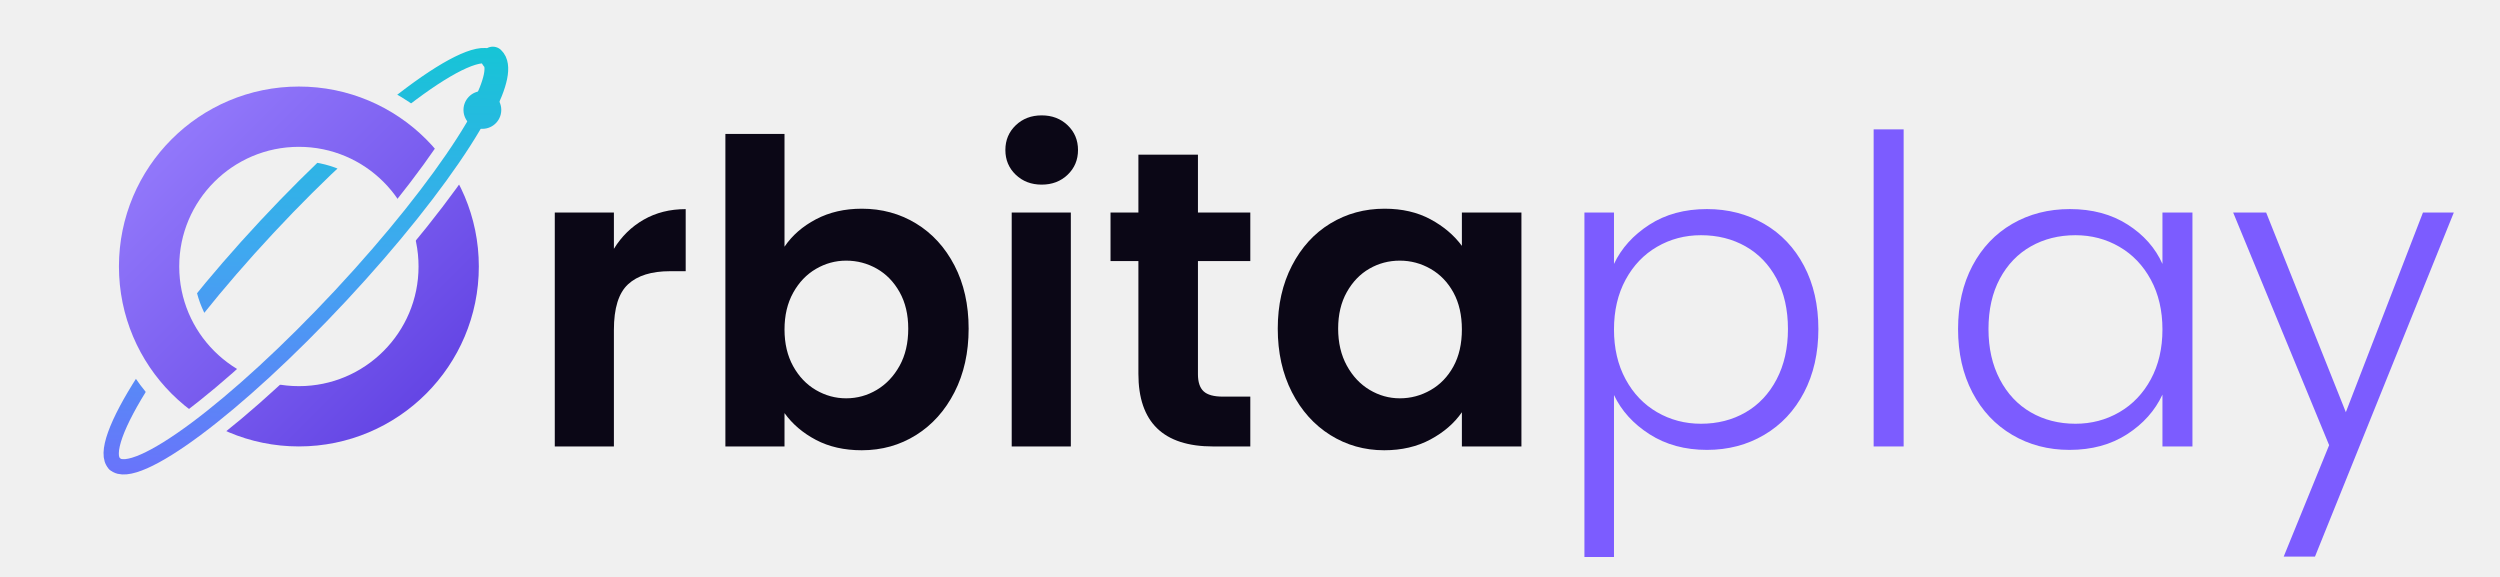
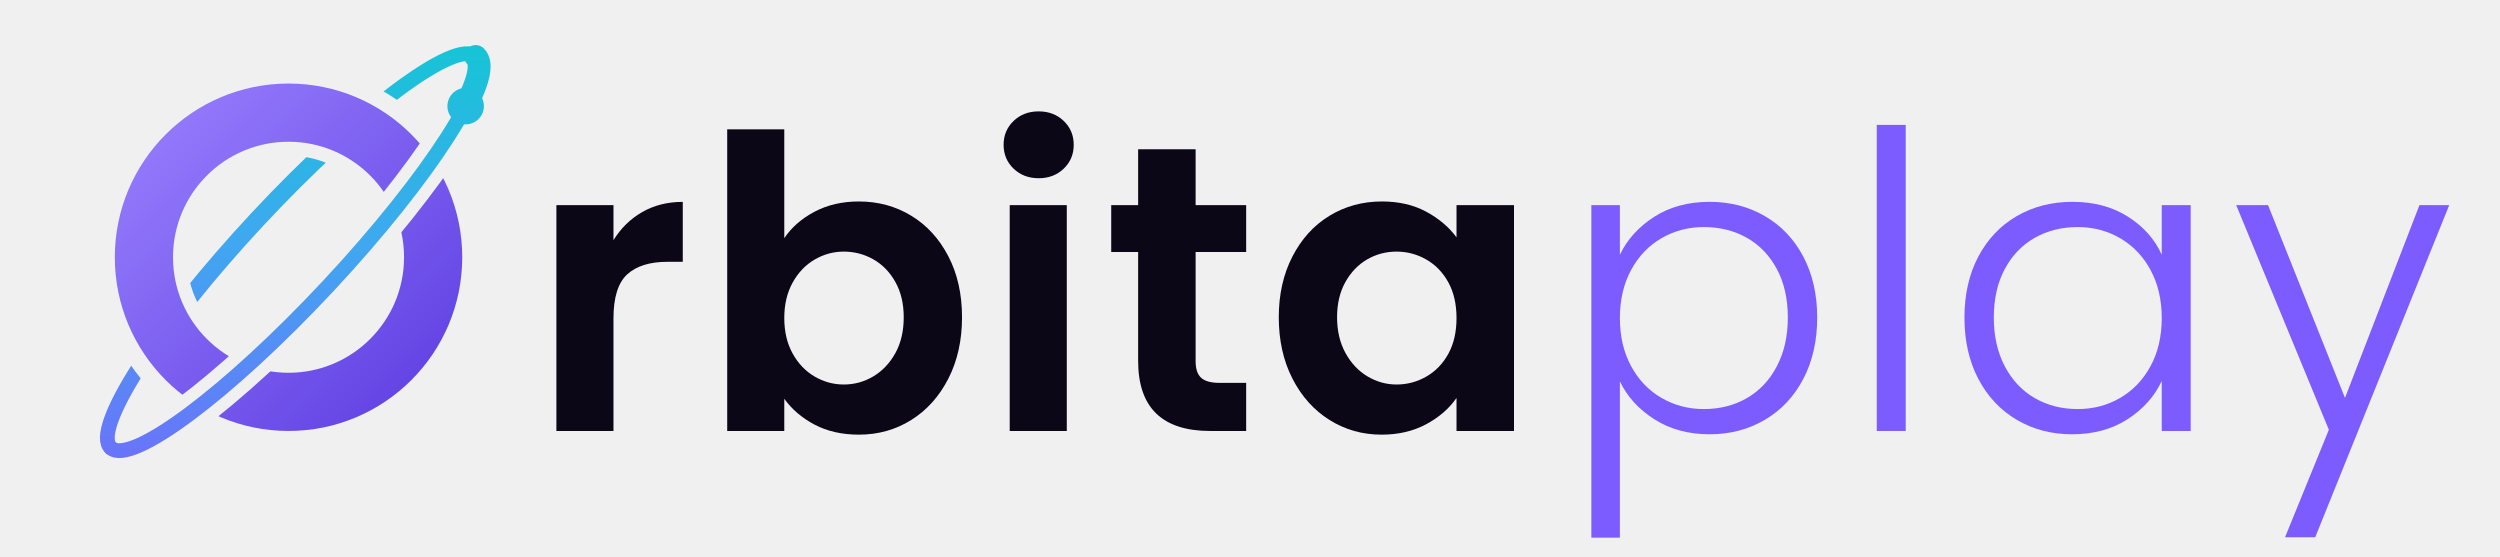
- <svg xmlns="http://www.w3.org/2000/svg" viewBox="-330.4 -240.4 6945.8 1600.8">
+ <svg xmlns="http://www.w3.org/2000/svg" viewBox="-330.4 -240.4 7195.2 1600.8">
  <defs>
    <linearGradient id="golcol" gradientUnits="userSpaceOnUse" x1="0" y1="0" x2="1000" y2="1000">
      <stop offset="0" stop-color="#9B82FF" />
      <stop offset="1" stop-color="#5B3BE0" />
    </linearGradient>
    <linearGradient id="grlcol" gradientUnits="userSpaceOnUse" x1="-200" y1="1100" x2="1150" y2="-100">
      <stop offset="0" stop-color="#7C5CFF" />
      <stop offset=".5" stop-color="#3FA8F0" />
      <stop offset="1" stop-color="#00D4C8" />
    </linearGradient>
    <mask id="cflcol" maskUnits="userSpaceOnUse" x="-3000" y="-3000" width="12000" height="7000">
      <rect x="-3000" y="-3000" width="12000" height="7000" fill="#fff" />
      <path transform="translate(500.0 500.0) rotate(-47) translate(20.0 0)" d="M-770.0 0 A770.0 140.0 0 0 0 770.0 0" fill="none" stroke="#000" stroke-width="112.5" />
    </mask>
    <mask id="outlcol" maskUnits="userSpaceOnUse" x="-3000" y="-3000" width="12000" height="7000">
      <rect x="-3000" y="-3000" width="12000" height="7000" fill="#fff" />
      <circle cx="500.0" cy="500.0" r="550.0" fill="#000" />
    </mask>
    <clipPath id="holelcol">
      <circle cx="500.0" cy="500.0" r="292.5" />
    </clipPath>
  </defs>
  <circle cx="500.0" cy="500.0" r="416.2" fill="none" stroke="url(#golcol)" stroke-width="167.5" mask="url(#cflcol)" />
  <g mask="url(#outlcol)">
    <path transform="translate(500.0 500.0) rotate(-47) translate(20.0 0)" d="M-770.0 0 A770.0 140.0 0 0 1 770.0 0" fill="none" stroke="url(#grlcol)" stroke-width="42.5" stroke-linecap="round" />
  </g>
  <g clip-path="url(#holelcol)">
    <path transform="translate(500.0 500.0) rotate(-47) translate(20.0 0)" d="M-770.0 0 A770.0 140.0 0 0 1 770.0 0" fill="none" stroke="url(#grlcol)" stroke-width="50.0" />
  </g>
  <g transform="translate(500.0 500.0) rotate(-47) translate(20.0 0)">
    <path d="M-770.0 0 A770.0 140.0 0 0 0 770.0 0" fill="none" stroke="url(#grlcol)" stroke-width="42.5" stroke-linecap="round" />
    <path d="M645.8 76.2 A770.0 140.0 0 0 0 770.0 0" fill="none" stroke="url(#grlcol)" stroke-width="65.9" stroke-linecap="round" />
    <circle cx="645.8" cy="76.2" r="52.5" fill="url(#grlcol)" />
  </g>
  <g fill="#0B0716" color="#0B0716">
-     <path d="M1574.675 340.614V513.087H1531.264Q1453.827 513.087 1414.522 549.458Q1375.217 585.83 1375.217 676.173V1000.0H1210.957V350.0H1375.217V450.903Q1406.895 399.278 1457.933 369.946Q1508.971 340.614 1574.675 340.614Z" />
+     <path d="M1634.675 340.614V513.087H1591.264Q1513.827 513.087 1474.522 549.458Q1435.217 585.83 1435.217 676.173V1000.0H1270.957V350.0H1435.217V450.903Q1466.895 399.278 1517.933 369.946Q1568.971 340.614 1634.675 340.614Z" />
  </g>
  <g fill="#0B0716" color="#0B0716">
-     <path d="M2063.935 339.44Q2147.238 339.44 2214.702 380.505Q2282.166 421.57 2321.471 497.247Q2360.776 572.924 2360.776 672.653Q2360.776 772.383 2321.471 849.233Q2282.166 926.083 2214.702 968.321Q2147.238 1010.56 2063.935 1010.56Q1991.191 1010.56 1936.634 981.814Q1882.076 953.069 1849.224 907.31V1000.0H1684.964V131.769H1849.224V445.036Q1880.903 398.105 1936.634 368.773Q1992.365 339.44 2063.935 339.44ZM2020.523 483.755Q1975.939 483.755 1936.634 506.634Q1897.329 529.513 1873.276 572.924Q1849.224 616.336 1849.224 675.0Q1849.224 733.664 1873.276 777.076Q1897.329 820.487 1936.634 843.366Q1975.939 866.245 2020.523 866.245Q2066.282 866.245 2105.587 842.78Q2144.892 819.314 2168.944 775.903Q2192.996 732.491 2192.996 672.653Q2192.996 613.989 2168.944 571.164Q2144.892 528.339 2105.587 506.047Q2066.282 483.755 2020.523 483.755Z" />
+     <path d="M2141.534 339.44Q2224.838 339.44 2292.301 380.505Q2359.765 421.57 2399.07 497.247Q2438.375 572.924 2438.375 672.653Q2438.375 772.383 2399.07 849.233Q2359.765 926.083 2292.301 968.321Q2224.838 1010.56 2141.534 1010.56Q2068.791 1010.56 2014.233 981.814Q1959.675 953.069 1926.823 907.31V1000.0H1762.563V131.769H1926.823V445.036Q1958.502 398.105 2014.233 368.773Q2069.964 339.44 2141.534 339.44ZM2098.123 483.755Q2053.538 483.755 2014.233 506.634Q1974.928 529.513 1950.875 572.924Q1926.823 616.336 1926.823 675.0Q1926.823 733.664 1950.875 777.076Q1974.928 820.487 2014.233 843.366Q2053.538 866.245 2098.123 866.245Q2143.881 866.245 2183.186 842.78Q2222.491 819.314 2246.543 775.903Q2270.596 732.491 2270.596 672.653Q2270.596 613.989 2246.543 571.164Q2222.491 528.339 2183.186 506.047Q2143.881 483.755 2098.123 483.755Z" />
  </g>
  <g fill="#0B0716" color="#0B0716">
-     <path d="M2462.852 176.354Q2462.852 135.289 2491.597 107.717Q2520.343 80.144 2563.755 80.144Q2607.166 80.144 2635.912 107.717Q2664.657 135.289 2664.657 176.354Q2664.657 217.419 2635.912 244.991Q2607.166 272.563 2563.755 272.563Q2520.343 272.563 2491.597 244.991Q2462.852 217.419 2462.852 176.354ZM2644.711 350.0V1000.0H2480.451V350.0Z" />
+     <path d="M2558.051 176.354Q2558.051 135.289 2586.796 107.717Q2615.542 80.144 2658.953 80.144Q2702.365 80.144 2731.11 107.717Q2759.856 135.289 2759.856 176.354Q2759.856 217.419 2731.11 244.991Q2702.365 272.563 2658.953 272.563Q2615.542 272.563 2586.796 244.991Q2558.051 217.419 2558.051 176.354ZM2739.91 350.0V1000.0H2575.65V350.0Z" />
  </g>
  <g fill="#0B0716" color="#0B0716">
-     <path d="M2997.87 484.928V799.368Q2997.87 832.22 3013.709 846.886Q3029.549 861.552 3067.094 861.552H3143.357V1000.0H3040.108Q2832.437 1000.0 2832.437 798.195V484.928H2755V350.0H2832.437V189.26H2997.87V350.0H3143.357V484.928Z" />
+     <path d="M3110.668 484.928V799.368Q3110.668 832.22 3126.507 846.886Q3142.347 861.552 3179.892 861.552H3256.155V1000.0H3152.906Q2945.235 1000.0 2945.235 798.195V484.928H2867.798V350.0H2945.235V189.26H3110.668V350.0H3256.155V484.928Z" />
  </g>
  <g fill="#0B0716" color="#0B0716">
-     <path d="M3516.462 339.44Q3589.206 339.44 3643.764 368.773Q3698.321 398.105 3731.173 442.69V350.0H3896.606V1000.0H3731.173V904.964Q3699.495 950.722 3643.764 980.641Q3588.032 1010.56 3515.289 1010.56Q3433.159 1010.56 3365.695 968.321Q3298.231 926.083 3258.926 849.233Q3219.621 772.383 3219.621 672.653Q3219.621 574.097 3258.926 497.834Q3298.231 421.57 3365.695 380.505Q3433.159 339.44 3516.462 339.44ZM3558.7 483.755Q3512.942 483.755 3474.224 506.047Q3435.505 528.339 3411.453 571.164Q3387.401 613.989 3387.401 672.653Q3387.401 731.318 3411.453 775.316Q3435.505 819.314 3474.81 842.78Q3514.116 866.245 3558.7 866.245Q3604.458 866.245 3644.35 843.366Q3684.242 820.487 3707.708 777.662Q3731.173 734.838 3731.173 675.0Q3731.173 615.162 3707.708 572.338Q3684.242 529.513 3644.35 506.634Q3604.458 483.755 3558.7 483.755Z" />
+     <path d="M3646.859 339.44Q3719.603 339.44 3774.161 368.773Q3828.718 398.105 3861.57 442.69V350.0H4027.004V1000.0H3861.57V904.964Q3829.892 950.722 3774.161 980.641Q3718.43 1010.56 3645.686 1010.56Q3563.556 1010.56 3496.092 968.321Q3428.628 926.083 3389.323 849.233Q3350.018 772.383 3350.018 672.653Q3350.018 574.097 3389.323 497.834Q3428.628 421.57 3496.092 380.505Q3563.556 339.44 3646.859 339.44ZM3689.097 483.755Q3643.339 483.755 3604.621 506.047Q3565.903 528.339 3541.85 571.164Q3517.798 613.989 3517.798 672.653Q3517.798 731.318 3541.85 775.316Q3565.903 819.314 3605.208 842.78Q3644.513 866.245 3689.097 866.245Q3734.856 866.245 3774.747 843.366Q3814.639 820.487 3838.105 777.662Q3861.57 734.838 3861.57 675.0Q3861.57 615.162 3838.105 572.338Q3814.639 529.513 3774.747 506.634Q3734.856 483.755 3689.097 483.755Z" />
  </g>
  <g fill="#7C5CFF" color="#7C5CFF">
-     <path d="M4412.104 340.476Q4500.199 340.476 4571.033 381.548Q4641.866 422.619 4681.747 498.214Q4721.628 573.81 4721.628 673.81Q4721.628 773.81 4681.747 850.0Q4641.866 926.19 4571.033 967.857Q4500.199 1009.524 4412.104 1009.524Q4320.438 1009.524 4252.58 966.071Q4184.723 922.619 4153.771 857.143V1307.143H4071.628V350.0H4153.771V492.857Q4184.723 427.381 4251.985 383.929Q4319.247 340.476 4412.104 340.476ZM4395.438 413.095Q4328.771 413.095 4273.414 445.238Q4218.057 477.381 4185.914 536.905Q4153.771 596.429 4153.771 675.0Q4153.771 753.571 4185.914 813.095Q4218.057 872.619 4273.414 904.762Q4328.771 936.905 4395.438 936.905Q4464.485 936.905 4519.247 905.357Q4574.009 873.81 4605.557 813.69Q4637.104 753.571 4637.104 673.81Q4637.104 592.857 4605.557 533.929Q4574.009 475.0 4519.247 444.048Q4464.485 413.095 4395.438 413.095Z" />
+     <path d="M4590.101 340.476Q4678.196 340.476 4749.029 381.548Q4819.862 422.619 4859.743 498.214Q4899.624 573.81 4899.624 673.81Q4899.624 773.81 4859.743 850.0Q4819.862 926.19 4749.029 967.857Q4678.196 1009.524 4590.101 1009.524Q4498.434 1009.524 4430.577 966.071Q4362.72 922.619 4331.767 857.143V1307.143H4249.624V350.0H4331.767V492.857Q4362.72 427.381 4429.982 383.929Q4497.243 340.476 4590.101 340.476ZM4573.434 413.095Q4506.767 413.095 4451.41 445.238Q4396.053 477.381 4363.91 536.905Q4331.767 596.429 4331.767 675.0Q4331.767 753.571 4363.91 813.095Q4396.053 872.619 4451.41 904.762Q4506.767 936.905 4573.434 936.905Q4642.482 936.905 4697.243 905.357Q4752.005 873.81 4783.553 813.69Q4815.101 753.571 4815.101 673.81Q4815.101 592.857 4783.553 533.929Q4752.005 475.0 4697.243 444.048Q4642.482 413.095 4573.434 413.095Z" />
  </g>
  <g fill="#7C5CFF" color="#7C5CFF">
-     <path d="M4958.533 119.048V1000.0H4875.199V119.048Z" />
+     <path d="M5154.386 119.048V1000.0H5071.053V119.048Z" />
  </g>
  <g fill="#7C5CFF" color="#7C5CFF">
-     <path d="M5420.438 340.476Q5513.295 340.476 5580.557 383.333Q5647.818 426.19 5677.58 492.857V350.0H5760.914V1000.0H5677.58V855.952Q5646.628 922.619 5579.366 966.071Q5512.104 1009.524 5419.247 1009.524Q5331.152 1009.524 5260.318 967.857Q5189.485 926.19 5149.604 850.0Q5109.723 773.81 5109.723 673.81Q5109.723 573.81 5149.604 498.214Q5189.485 422.619 5260.318 381.548Q5331.152 340.476 5420.438 340.476ZM5435.914 413.095Q5366.866 413.095 5312.104 444.048Q5257.342 475.0 5225.795 533.929Q5194.247 592.857 5194.247 673.81Q5194.247 753.571 5225.795 813.69Q5257.342 873.81 5312.104 905.357Q5366.866 936.905 5435.914 936.905Q5502.58 936.905 5557.938 904.762Q5613.295 872.619 5645.438 813.095Q5677.58 753.571 5677.58 675.0Q5677.58 596.429 5645.438 536.905Q5613.295 477.381 5557.938 445.238Q5502.58 413.095 5435.914 413.095Z" />
+     <path d="M5634.148 340.476Q5727.005 340.476 5794.267 383.333Q5861.529 426.19 5891.291 492.857V350.0H5974.624V1000.0H5891.291V855.952Q5860.339 922.619 5793.077 966.071Q5725.815 1009.524 5632.958 1009.524Q5544.862 1009.524 5474.029 967.857Q5403.196 926.19 5363.315 850.0Q5323.434 773.81 5323.434 673.81Q5323.434 573.81 5363.315 498.214Q5403.196 422.619 5474.029 381.548Q5544.862 340.476 5634.148 340.476ZM5649.624 413.095Q5580.577 413.095 5525.815 444.048Q5471.053 475.0 5439.505 533.929Q5407.958 592.857 5407.958 673.81Q5407.958 753.571 5439.505 813.69Q5471.053 873.81 5525.815 905.357Q5580.577 936.905 5649.624 936.905Q5716.291 936.905 5771.648 904.762Q5827.005 872.619 5859.148 813.095Q5891.291 753.571 5891.291 675.0Q5891.291 596.429 5859.148 536.905Q5827.005 477.381 5771.648 445.238Q5716.291 413.095 5649.624 413.095Z" />
  </g>
  <g fill="#7C5CFF" color="#7C5CFF">
-     <path d="M6487.104 350.0 6101.39 1305.952H6014.485L6140.676 996.429L5874.009 350.0H5965.676L6187.104 904.762L6401.39 350.0Z" />
+     <path d="M6718.672 350.0 6332.958 1305.952H6246.053L6372.243 996.429L6105.577 350.0H6197.243L6418.672 904.762L6632.958 350.0Z" />
  </g>
</svg>
